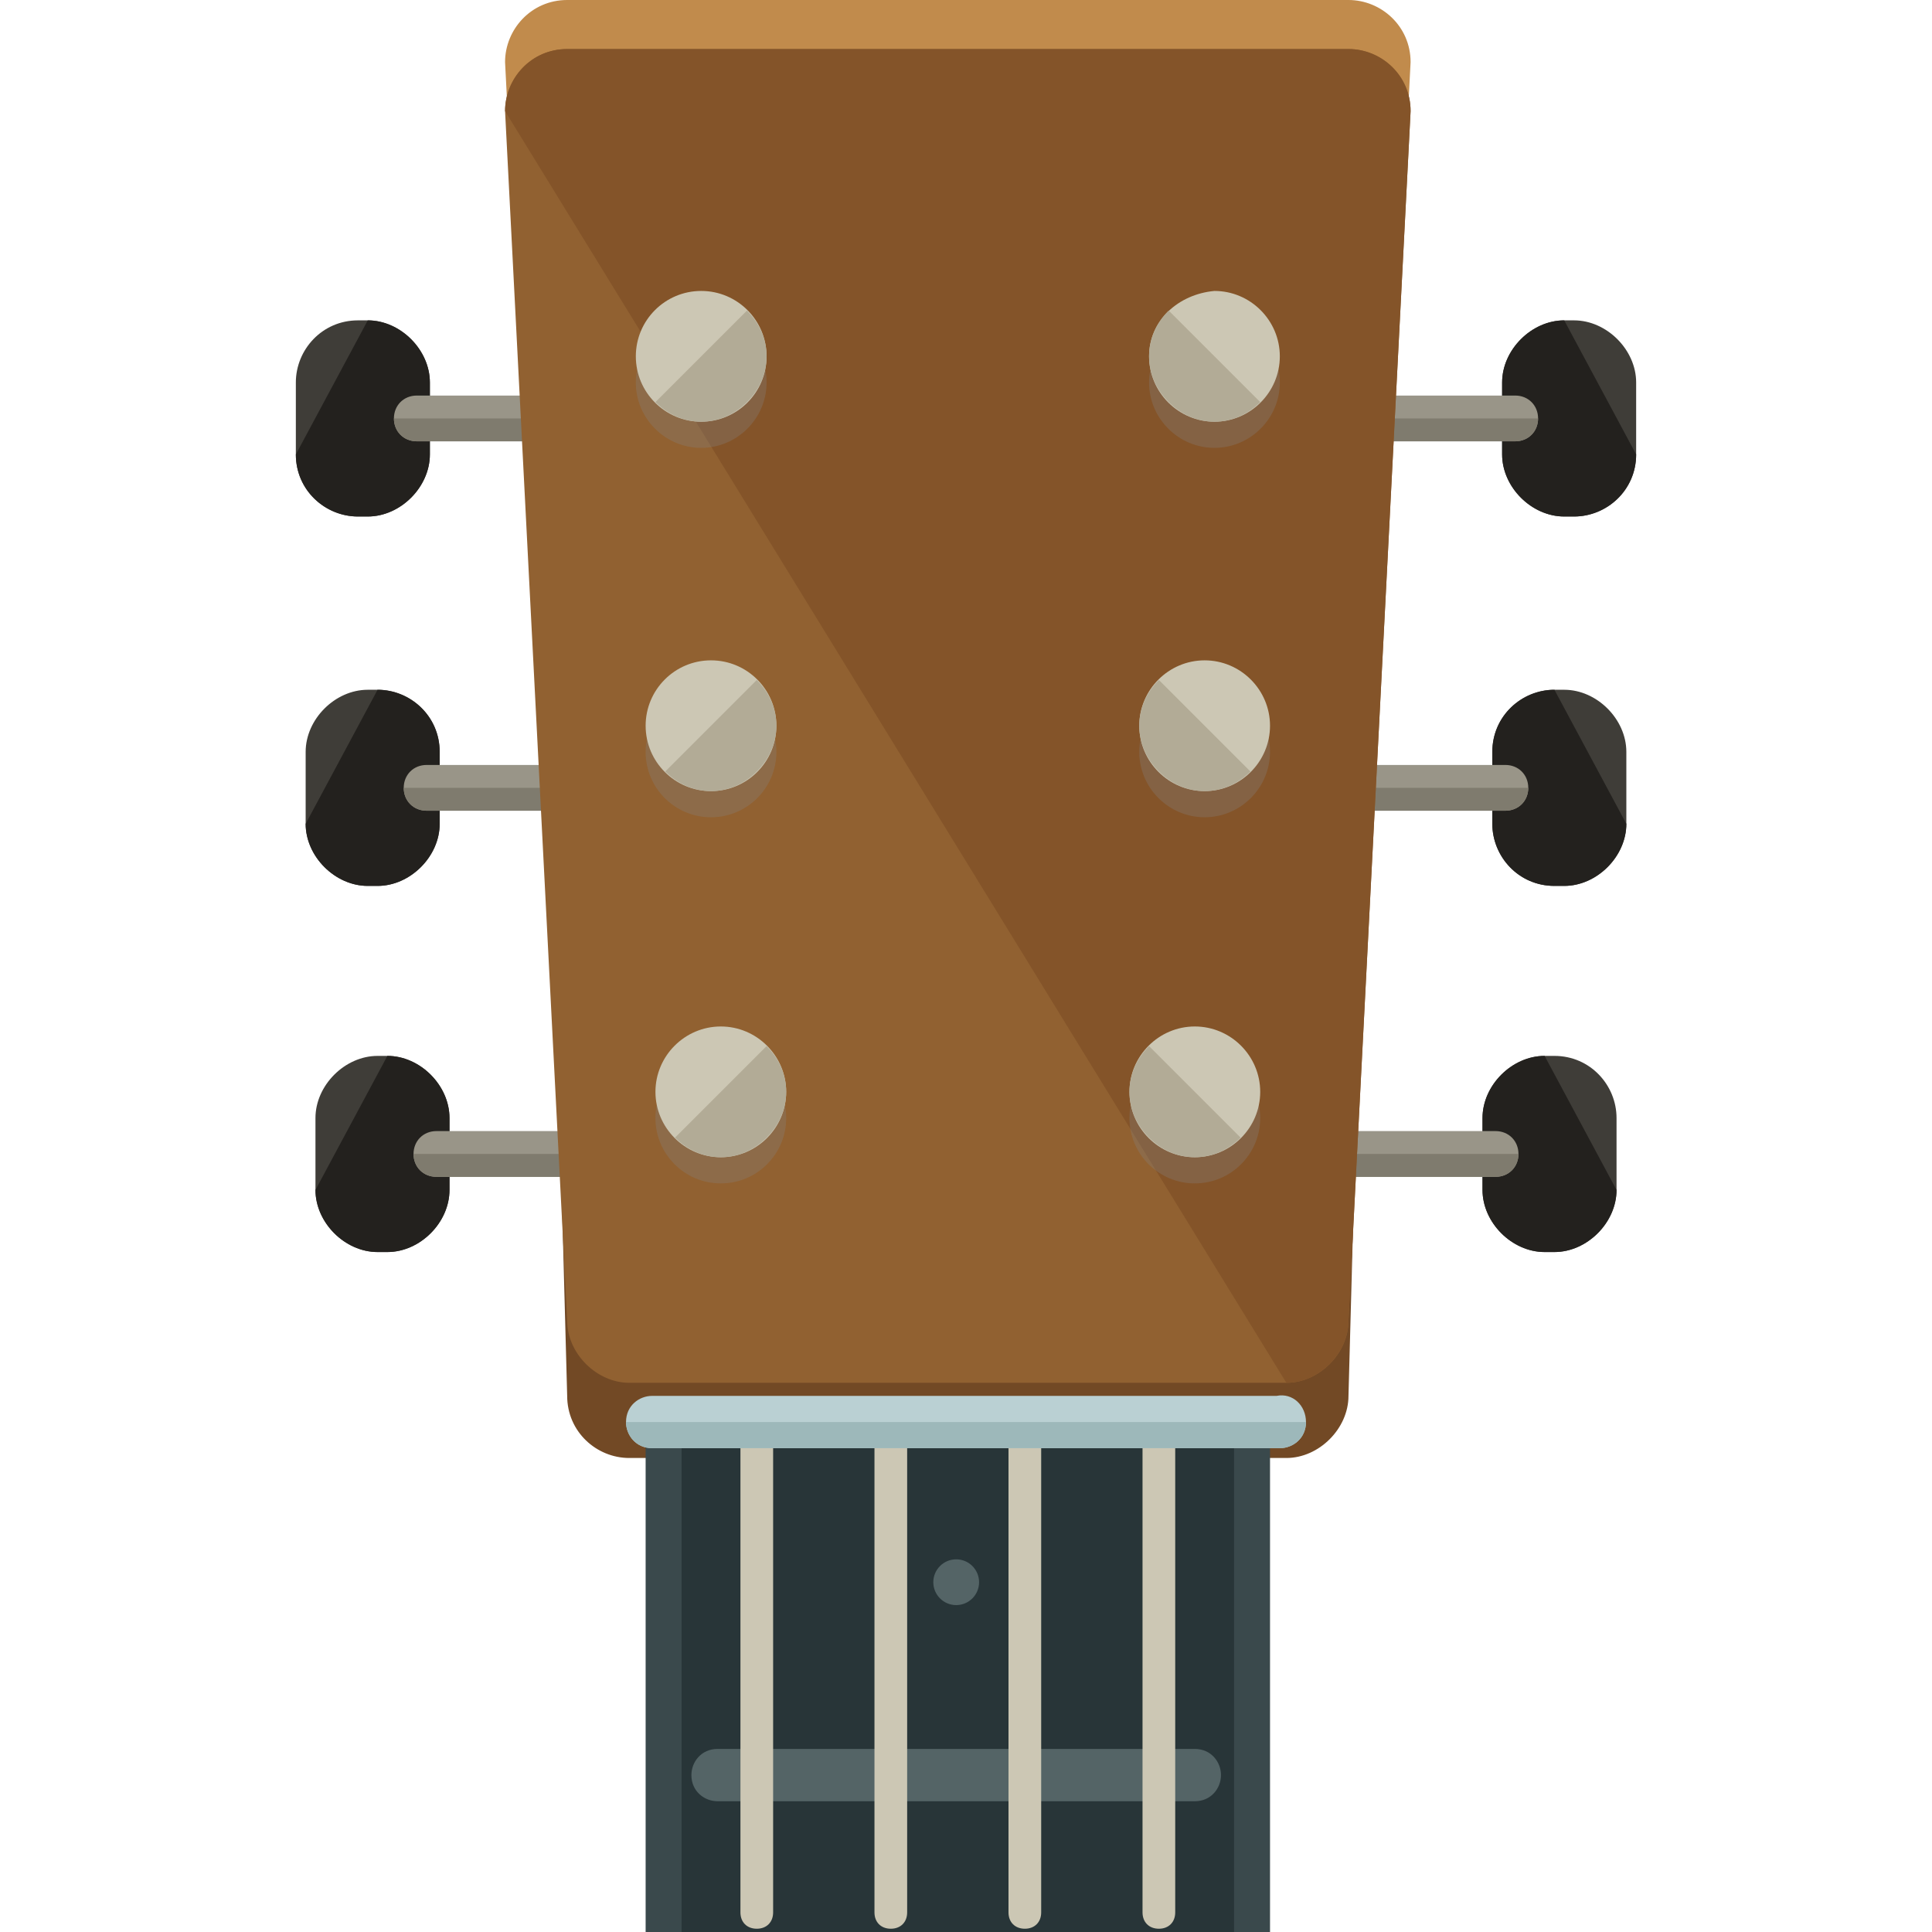
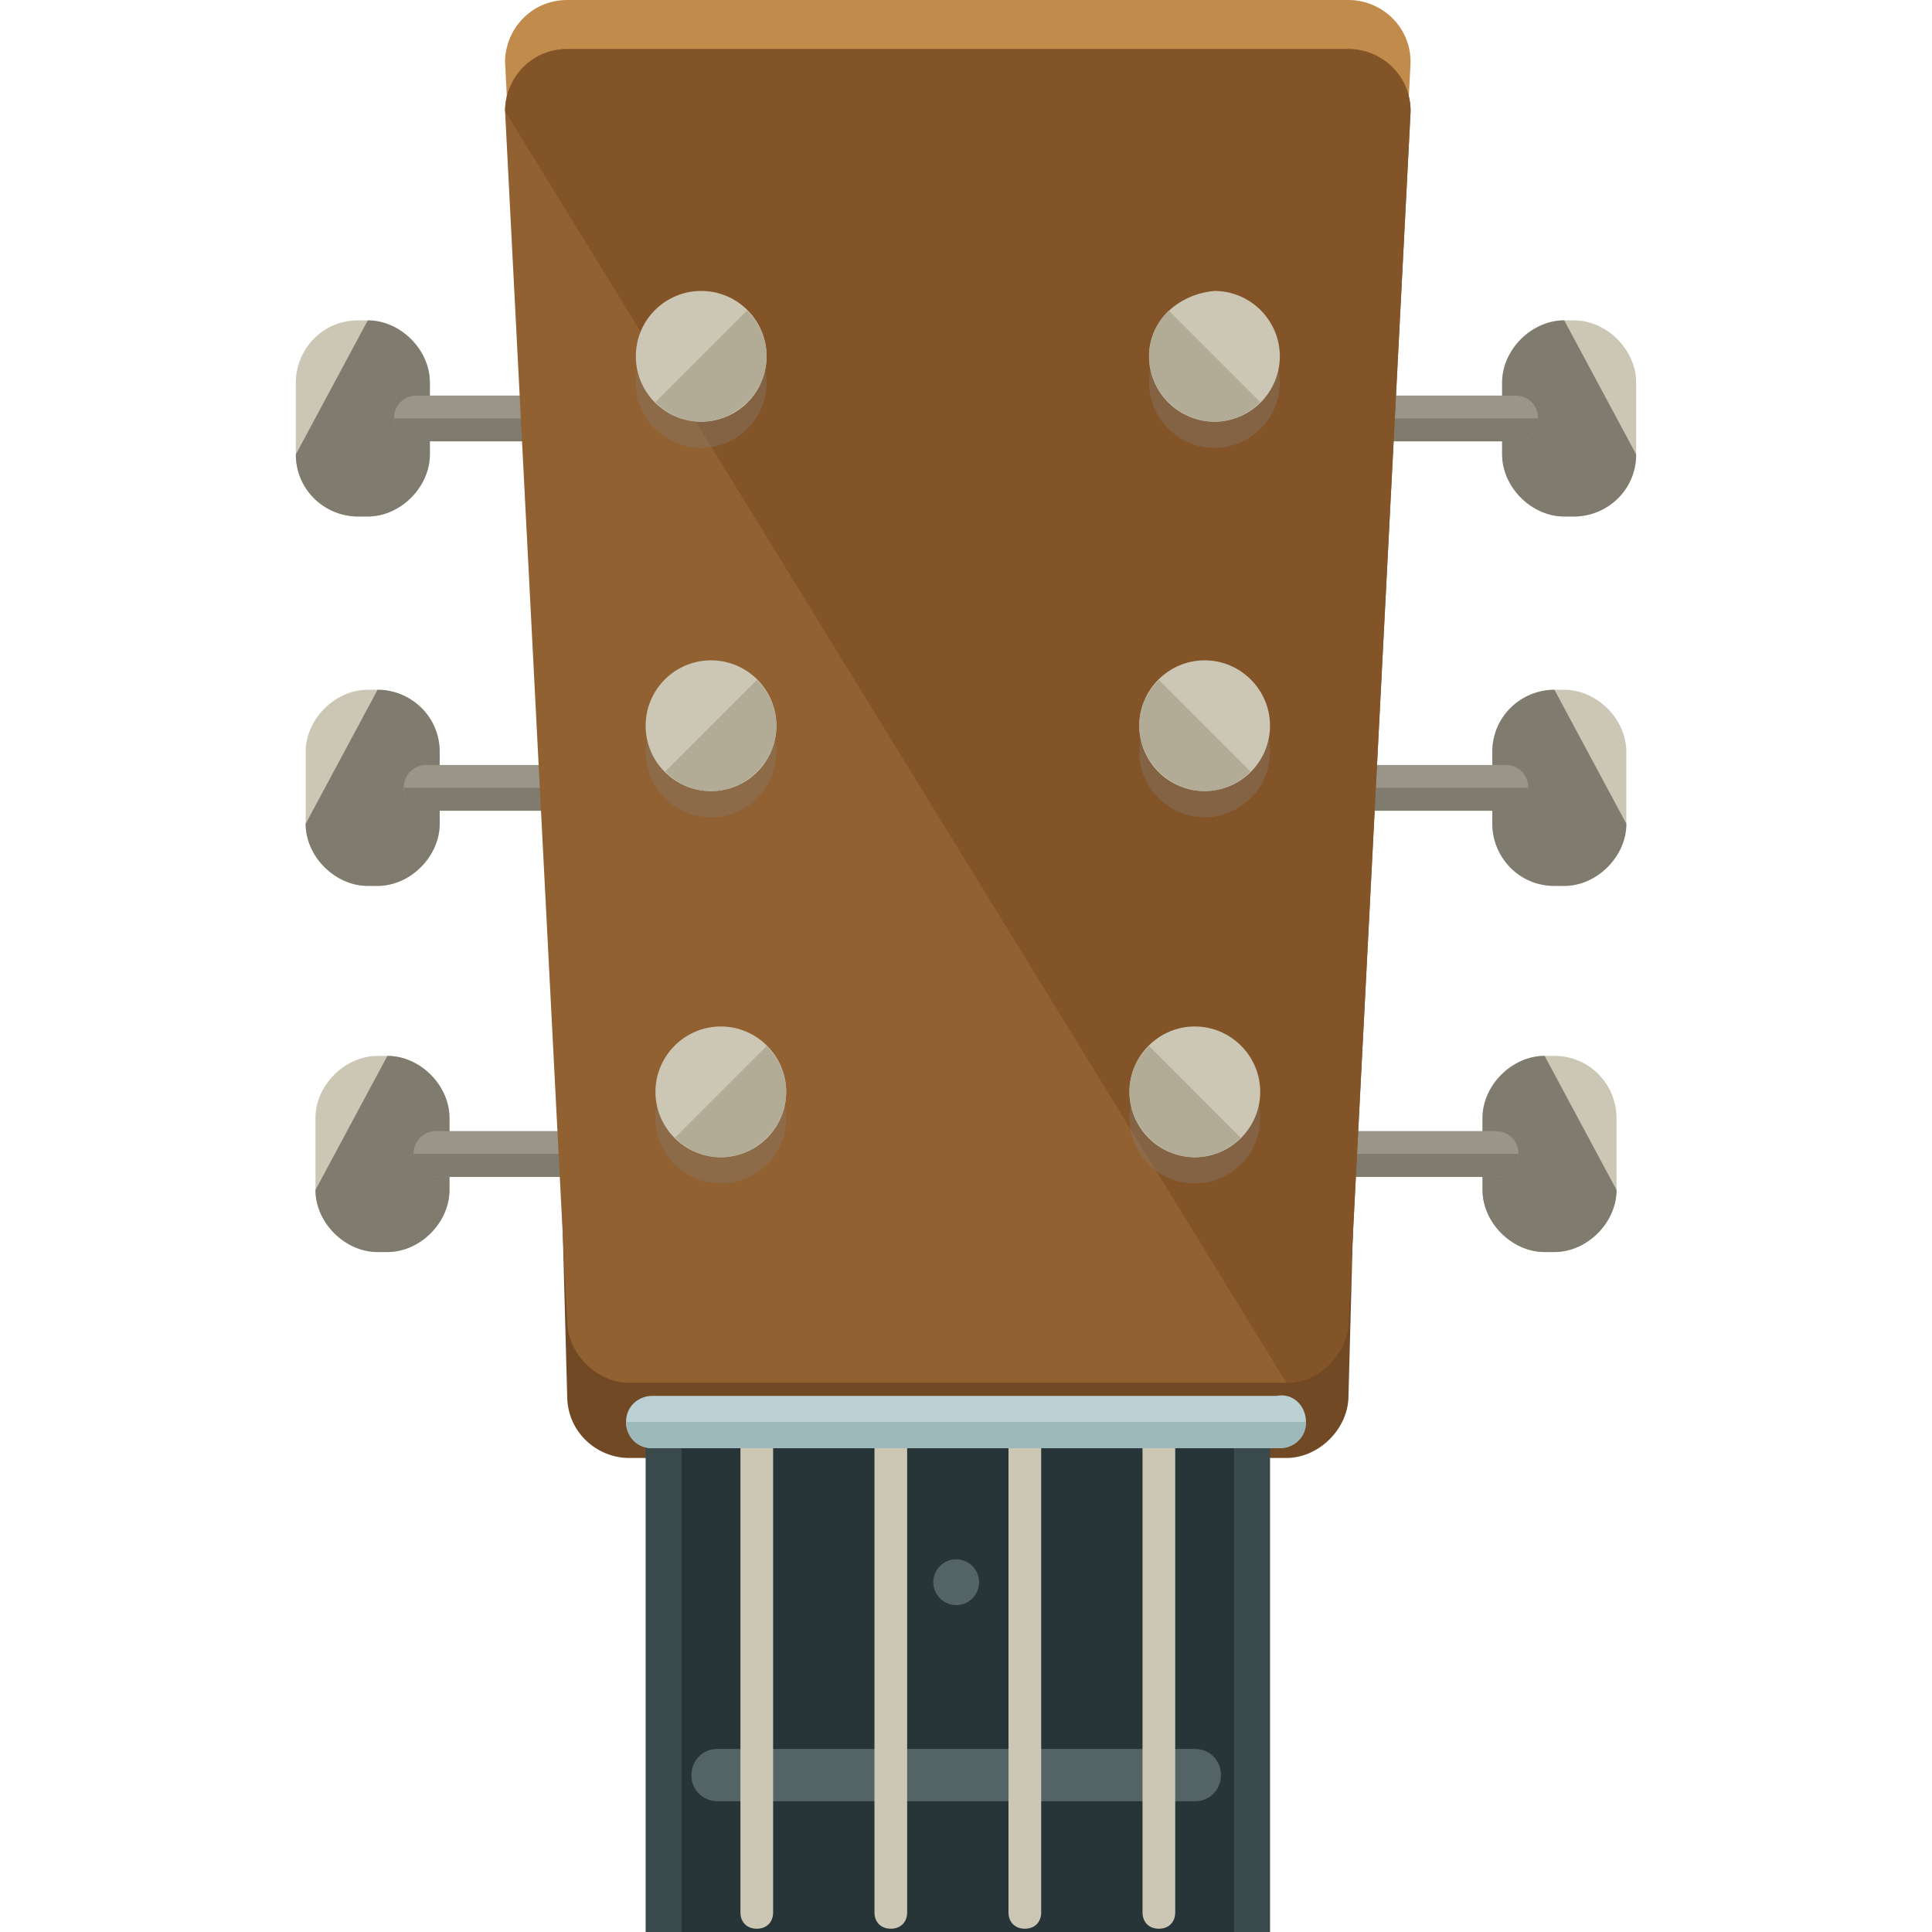
<svg xmlns="http://www.w3.org/2000/svg" version="1.1" id="Layer_1" x="0px" y="0px" viewBox="0 0 472.8 472.8" style="enable-background:new 0 0 472.8 472.8;" xml:space="preserve">
-   <path style="fill:#3F3D38;" d="M367.6,111.2c0,8,7.2,15.2,15.2,15.2h2.4c8,0,15.2-6.4,15.2-15.2V93.6c0-8-7.2-15.2-15.2-15.2h-2.4  c-8,0-15.2,7.2-15.2,15.2V111.2z" />
-   <path style="fill:#23211E;" d="M382.8,78.4c-8,0-15.2,7.2-15.2,15.2v17.6c0,8,7.2,15.2,15.2,15.2h2.4c8,0,15.2-6.4,15.2-15.2" />
+   <path style="fill:#CCC7B4;" d="M367.6,111.2c0,8,7.2,15.2,15.2,15.2h2.4c8,0,15.2-6.4,15.2-15.2V93.6c0-8-7.2-15.2-15.2-15.2h-2.4  c-8,0-15.2,7.2-15.2,15.2V111.2z" />
+   <path style="fill:#7F7B6E;" d="M382.8,78.4c-8,0-15.2,7.2-15.2,15.2v17.6c0,8,7.2,15.2,15.2,15.2h2.4c8,0,15.2-6.4,15.2-15.2" />
  <path style="fill:#999588;" d="M323.6,102.4c0,3.2,2.4,5.6,5.6,5.6h41.6c3.2,0,5.6-2.4,5.6-5.6l0,0c0-3.2-2.4-5.6-5.6-5.6h-41.6  C326,97.6,323.6,100,323.6,102.4L323.6,102.4z" />
  <path style="fill:#7F7B6E;" d="M323.6,102.4L323.6,102.4c0,3.2,2.4,5.6,5.6,5.6h41.6c3.2,0,5.6-2.4,5.6-5.6l0,0" />
-   <path style="fill:#3F3D38;" d="M365.2,201.6c0,8,6.4,15.2,15.2,15.2h2.4c8,0,15.2-7.2,15.2-15.2V184c0-8-7.2-15.2-15.2-15.2h-2.4  c-8,0-15.2,6.4-15.2,15.2V201.6z" />
-   <path style="fill:#23211E;" d="M380.4,168.8c-8,0-15.2,6.4-15.2,15.2v17.6c0,8,6.4,15.2,15.2,15.2h2.4c8,0,15.2-7.2,15.2-15.2" />
+   <path style="fill:#CCC7B4;" d="M365.2,201.6c0,8,6.4,15.2,15.2,15.2h2.4c8,0,15.2-7.2,15.2-15.2V184c0-8-7.2-15.2-15.2-15.2h-2.4  c-8,0-15.2,6.4-15.2,15.2V201.6z" />
+   <path style="fill:#7F7B6E;" d="M380.4,168.8c-8,0-15.2,6.4-15.2,15.2v17.6c0,8,6.4,15.2,15.2,15.2h2.4c8,0,15.2-7.2,15.2-15.2" />
  <path style="fill:#999588;" d="M321.2,192.8c0,3.2,2.4,5.6,5.6,5.6h41.6c3.2,0,5.6-2.4,5.6-5.6l0,0c0-3.2-2.4-5.6-5.6-5.6h-41.6  C323.6,187.2,321.2,189.6,321.2,192.8L321.2,192.8z" />
  <path style="fill:#7F7B6E;" d="M321.2,192.8L321.2,192.8c0,3.2,2.4,5.6,5.6,5.6h41.6c3.2,0,5.6-2.4,5.6-5.6l0,0" />
-   <path style="fill:#3F3D38;" d="M362.8,291.2c0,8,7.2,15.2,15.2,15.2h2.4c8,0,15.2-7.2,15.2-15.2v-17.6c0-8-6.4-15.2-15.2-15.2H378  c-8,0-15.2,7.2-15.2,15.2V291.2z" />
-   <path style="fill:#23211E;" d="M378,258.4c-8,0-15.2,7.2-15.2,15.2v17.6c0,8,7.2,15.2,15.2,15.2h2.4c8,0,15.2-7.2,15.2-15.2" />
+   <path style="fill:#CCC7B4;" d="M362.8,291.2c0,8,7.2,15.2,15.2,15.2h2.4c8,0,15.2-7.2,15.2-15.2v-17.6c0-8-6.4-15.2-15.2-15.2H378  c-8,0-15.2,7.2-15.2,15.2V291.2z" />
+   <path style="fill:#7F7B6E;" d="M378,258.4c-8,0-15.2,7.2-15.2,15.2v17.6c0,8,7.2,15.2,15.2,15.2h2.4c8,0,15.2-7.2,15.2-15.2" />
  <path style="fill:#999588;" d="M318.8,282.4c0,3.2,2.4,5.6,5.6,5.6H366c3.2,0,5.6-2.4,5.6-5.6l0,0c0-3.2-2.4-5.6-5.6-5.6h-41.6  C321.2,276.8,318.8,279.2,318.8,282.4L318.8,282.4z" />
  <path style="fill:#7F7B6E;" d="M318.8,282.4L318.8,282.4c0,3.2,2.4,5.6,5.6,5.6H366c3.2,0,5.6-2.4,5.6-5.6l0,0" />
-   <path style="fill:#3F3D38;" d="M105.2,111.2c0,8-7.2,15.2-15.2,15.2h-2.4c-8,0-15.2-6.4-15.2-15.2V93.6c0-8,6.4-15.2,15.2-15.2H90  c8,0,15.2,7.2,15.2,15.2V111.2z" />
-   <path style="fill:#23211E;" d="M90,78.4c8,0,15.2,7.2,15.2,15.2v17.6c0,8-7.2,15.2-15.2,15.2h-2.4c-8,0-15.2-6.4-15.2-15.2" />
+   <path style="fill:#CCC7B4;" d="M105.2,111.2c0,8-7.2,15.2-15.2,15.2h-2.4c-8,0-15.2-6.4-15.2-15.2V93.6c0-8,6.4-15.2,15.2-15.2H90  c8,0,15.2,7.2,15.2,15.2V111.2z" />
+   <path style="fill:#7F7B6E;" d="M90,78.4c8,0,15.2,7.2,15.2,15.2v17.6c0,8-7.2,15.2-15.2,15.2h-2.4c-8,0-15.2-6.4-15.2-15.2" />
  <path style="fill:#999588;" d="M149.2,102.4c0,3.2-2.4,5.6-5.6,5.6H102c-3.2,0-5.6-2.4-5.6-5.6l0,0c0-3.2,2.4-5.6,5.6-5.6h41.6  C146.8,97.6,149.2,100,149.2,102.4L149.2,102.4z" />
  <path style="fill:#7F7B6E;" d="M149.2,102.4L149.2,102.4c0,3.2-2.4,5.6-5.6,5.6H102c-3.2,0-5.6-2.4-5.6-5.6l0,0" />
-   <path style="fill:#3F3D38;" d="M107.6,201.6c0,8-7.2,15.2-15.2,15.2H90c-8,0-15.2-7.2-15.2-15.2V184c0-8,7.2-15.2,15.2-15.2h2.4  c8,0,15.2,6.4,15.2,15.2V201.6z" />
-   <path style="fill:#23211E;" d="M92.4,168.8c8,0,15.2,6.4,15.2,15.2v17.6c0,8-7.2,15.2-15.2,15.2H90c-8,0-15.2-7.2-15.2-15.2" />
+   <path style="fill:#CCC7B4;" d="M107.6,201.6c0,8-7.2,15.2-15.2,15.2H90c-8,0-15.2-7.2-15.2-15.2V184c0-8,7.2-15.2,15.2-15.2h2.4  c8,0,15.2,6.4,15.2,15.2V201.6z" />
+   <path style="fill:#7F7B6E;" d="M92.4,168.8c8,0,15.2,6.4,15.2,15.2v17.6c0,8-7.2,15.2-15.2,15.2H90c-8,0-15.2-7.2-15.2-15.2" />
  <path style="fill:#999588;" d="M151.6,192.8c0,3.2-2.4,5.6-5.6,5.6h-41.6c-3.2,0-5.6-2.4-5.6-5.6l0,0c0-3.2,2.4-5.6,5.6-5.6H146  C149.2,187.2,151.6,189.6,151.6,192.8L151.6,192.8z" />
  <path style="fill:#7F7B6E;" d="M151.6,192.8L151.6,192.8c0,3.2-2.4,5.6-5.6,5.6h-41.6c-3.2,0-5.6-2.4-5.6-5.6l0,0" />
-   <path style="fill:#3F3D38;" d="M110,291.2c0,8-7.2,15.2-15.2,15.2h-2.4c-8,0-15.2-7.2-15.2-15.2v-17.6c0-8,7.2-15.2,15.2-15.2h2.4  c8,0,15.2,7.2,15.2,15.2V291.2z" />
-   <path style="fill:#23211E;" d="M94.8,258.4c8,0,15.2,7.2,15.2,15.2v17.6c0,8-7.2,15.2-15.2,15.2h-2.4c-8,0-15.2-7.2-15.2-15.2" />
+   <path style="fill:#CCC7B4;" d="M110,291.2c0,8-7.2,15.2-15.2,15.2h-2.4c-8,0-15.2-7.2-15.2-15.2v-17.6c0-8,7.2-15.2,15.2-15.2h2.4  c8,0,15.2,7.2,15.2,15.2V291.2z" />
+   <path style="fill:#7F7B6E;" d="M94.8,258.4c8,0,15.2,7.2,15.2,15.2v17.6c0,8-7.2,15.2-15.2,15.2h-2.4c-8,0-15.2-7.2-15.2-15.2" />
  <path style="fill:#999588;" d="M154,282.4c0,3.2-2.4,5.6-5.6,5.6h-41.6c-3.2,0-5.6-2.4-5.6-5.6l0,0c0-3.2,2.4-5.6,5.6-5.6h41.6  C151.6,276.8,154,279.2,154,282.4L154,282.4z" />
  <path style="fill:#7F7B6E;" d="M154,282.4L154,282.4c0,3.2-2.4,5.6-5.6,5.6h-41.6c-3.2,0-5.6-2.4-5.6-5.6l0,0" />
  <path style="fill:#724925;" d="M330,341.6c0,8-7.2,15.2-15.2,15.2H154c-8,0-15.2-6.4-15.2-15.2l-8-296c0-8-0.8-15.2,8-15.2H330  c8,0,8,6.4,8,15.2L330,341.6z" />
  <path style="fill:#C18B4C;" d="M330,311.2c0,8-7.2,15.2-15.2,15.2H154c-8,0-15.2-7.2-15.2-15.2l-15.2-296c0-8,6.4-15.2,15.2-15.2  H330c8,0,15.2,6.4,15.2,15.2L330,311.2z" />
  <path style="fill:#916131;" d="M330,323.2c0,8-7.2,15.2-15.2,15.2H154c-8,0-15.2-7.2-15.2-15.2l-15.2-296c0-8,6.4-15.2,15.2-15.2  H330c8,0,15.2,6.4,15.2,15.2L330,323.2z" />
  <path style="fill:#845429;" d="M123.6,27.2c0-8,6.4-15.2,15.2-15.2H330c8,0,15.2,6.4,15.2,15.2l-15.2,296c0,8-7.2,15.2-15.2,15.2" />
  <rect x="158" y="347.2" style="fill:#3A494C;" width="152.8" height="125.6" />
  <rect x="166.8" y="347.2" style="fill:#283538;" width="135.2" height="125.6" />
  <path style="fill:#546466;" d="M298.8,434.4c0,3.2-2.4,6.4-6.4,6.4H175.6c-3.2,0-6.4-2.4-6.4-6.4l0,0c0-3.2,2.4-6.4,6.4-6.4h116.8  C296.4,428,298.8,431.2,298.8,434.4L298.8,434.4z" />
  <path style="opacity:0.3;fill:#848484;enable-background:new    ;" d="M187.6,93.6c0,8.8-7.2,16-16,16s-16-7.2-16-16s7.2-16,16-16  S187.6,84.8,187.6,93.6z" />
  <circle style="fill:#CCC7B4;" cx="171.6" cy="87.2" r="16" />
  <path style="fill:#B2AB96;" d="M182.8,76c6.4,6.4,6.4,16,0,22.4c-6.4,6.4-16,6.4-22.4,0" />
  <circle style="opacity:0.3;fill:#848484;enable-background:new    ;" cx="174" cy="184" r="16" />
  <circle style="fill:#CCC7B4;" cx="174" cy="177.6" r="16" />
  <path style="fill:#B2AB96;" d="M185.2,166.4c6.4,6.4,6.4,16,0,22.4s-16,6.4-22.4,0" />
  <circle style="opacity:0.3;fill:#848484;enable-background:new    ;" cx="176.4" cy="273.6" r="16" />
  <path style="fill:#CCC7B4;" d="M192.4,267.2c0,8.8-7.2,16-16,16s-16-7.2-16-16s7.2-16,16-16S192.4,258.4,192.4,267.2z" />
  <path style="fill:#B2AB96;" d="M187.6,256c6.4,6.4,6.4,16,0,22.4s-16,6.4-22.4,0" />
  <path style="opacity:0.3;fill:#848484;enable-background:new    ;" d="M281.2,93.6c0,8.8,7.2,16,16,16s16-7.2,16-16s-7.2-16-16-16  C288.4,78.4,281.2,84.8,281.2,93.6z" />
  <path style="fill:#CCC7B4;" d="M281.2,87.2c0,8.8,7.2,16,16,16s16-7.2,16-16s-7.2-16-16-16C288.4,72,281.2,78.4,281.2,87.2z" />
  <path style="fill:#B2AB96;" d="M286,76c-6.4,6.4-6.4,16,0,22.4c6.4,6.4,16,6.4,22.4,0" />
  <path style="opacity:0.3;fill:#848484;enable-background:new    ;" d="M278.8,184c0,8.8,7.2,16,16,16s16-7.2,16-16s-7.2-16-16-16  S278.8,175.2,278.8,184z" />
  <path style="fill:#CCC7B4;" d="M278.8,177.6c0,8.8,7.2,16,16,16s16-7.2,16-16s-7.2-16-16-16S278.8,168.8,278.8,177.6z" />
  <path style="fill:#B2AB96;" d="M283.6,166.4c-6.4,6.4-6.4,16,0,22.4s16,6.4,22.4,0" />
  <circle style="opacity:0.3;fill:#848484;enable-background:new    ;" cx="292.4" cy="273.6" r="16" />
  <path style="fill:#CCC7B4;" d="M276.4,267.2c0,8.8,7.2,16,16,16s16-7.2,16-16s-7.2-16-16-16S276.4,258.4,276.4,267.2z" />
  <path style="fill:#B2AB96;" d="M281.2,256c-6.4,6.4-6.4,16,0,22.4s16,6.4,22.4,0" />
  <g>
    <path style="fill:#CCC7B4;" d="M189.2,468c0,2.4-1.6,4-4,4l0,0c-2.4,0-4-1.6-4-4V348c0-2.4,1.6-4,4-4l0,0c2.4,0,4,1.6,4,4V468z" />
    <path style="fill:#CCC7B4;" d="M222,468c0,2.4-1.6,4-4,4l0,0c-2.4,0-4-1.6-4-4V348c0-2.4,1.6-4,4-4l0,0c2.4,0,4,1.6,4,4V468z" />
    <path style="fill:#CCC7B4;" d="M254.8,468c0,2.4-1.6,4-4,4l0,0c-2.4,0-4-1.6-4-4V348c0-2.4,1.6-4,4-4l0,0c2.4,0,4,1.6,4,4V468z" />
    <path style="fill:#CCC7B4;" d="M287.6,468c0,2.4-1.6,4-4,4l0,0c-2.4,0-4-1.6-4-4V348c0-2.4,1.6-4,4-4l0,0c2.4,0,4,1.6,4,4V468z" />
  </g>
  <circle style="fill:#546466;" cx="234" cy="387.2" r="5.6" />
  <path style="fill:#BAD0D3;" d="M319.6,348c0,4-3.2,6.4-6.4,6.4H159.6c-4,0-6.4-3.2-6.4-6.4l0,0c0-4,3.2-6.4,6.4-6.4h152.8  C316.4,340.8,319.6,344,319.6,348L319.6,348z" />
  <path style="fill:#9DB8BA;" d="M319.6,348L319.6,348c0,4-3.2,6.4-6.4,6.4H159.6c-4,0-6.4-3.2-6.4-6.4l0,0" />
  <g>
</g>
  <g>
</g>
  <g>
</g>
  <g>
</g>
  <g>
</g>
  <g>
</g>
  <g>
</g>
  <g>
</g>
  <g>
</g>
  <g>
</g>
  <g>
</g>
  <g>
</g>
  <g>
</g>
  <g>
</g>
  <g>
</g>
</svg>
